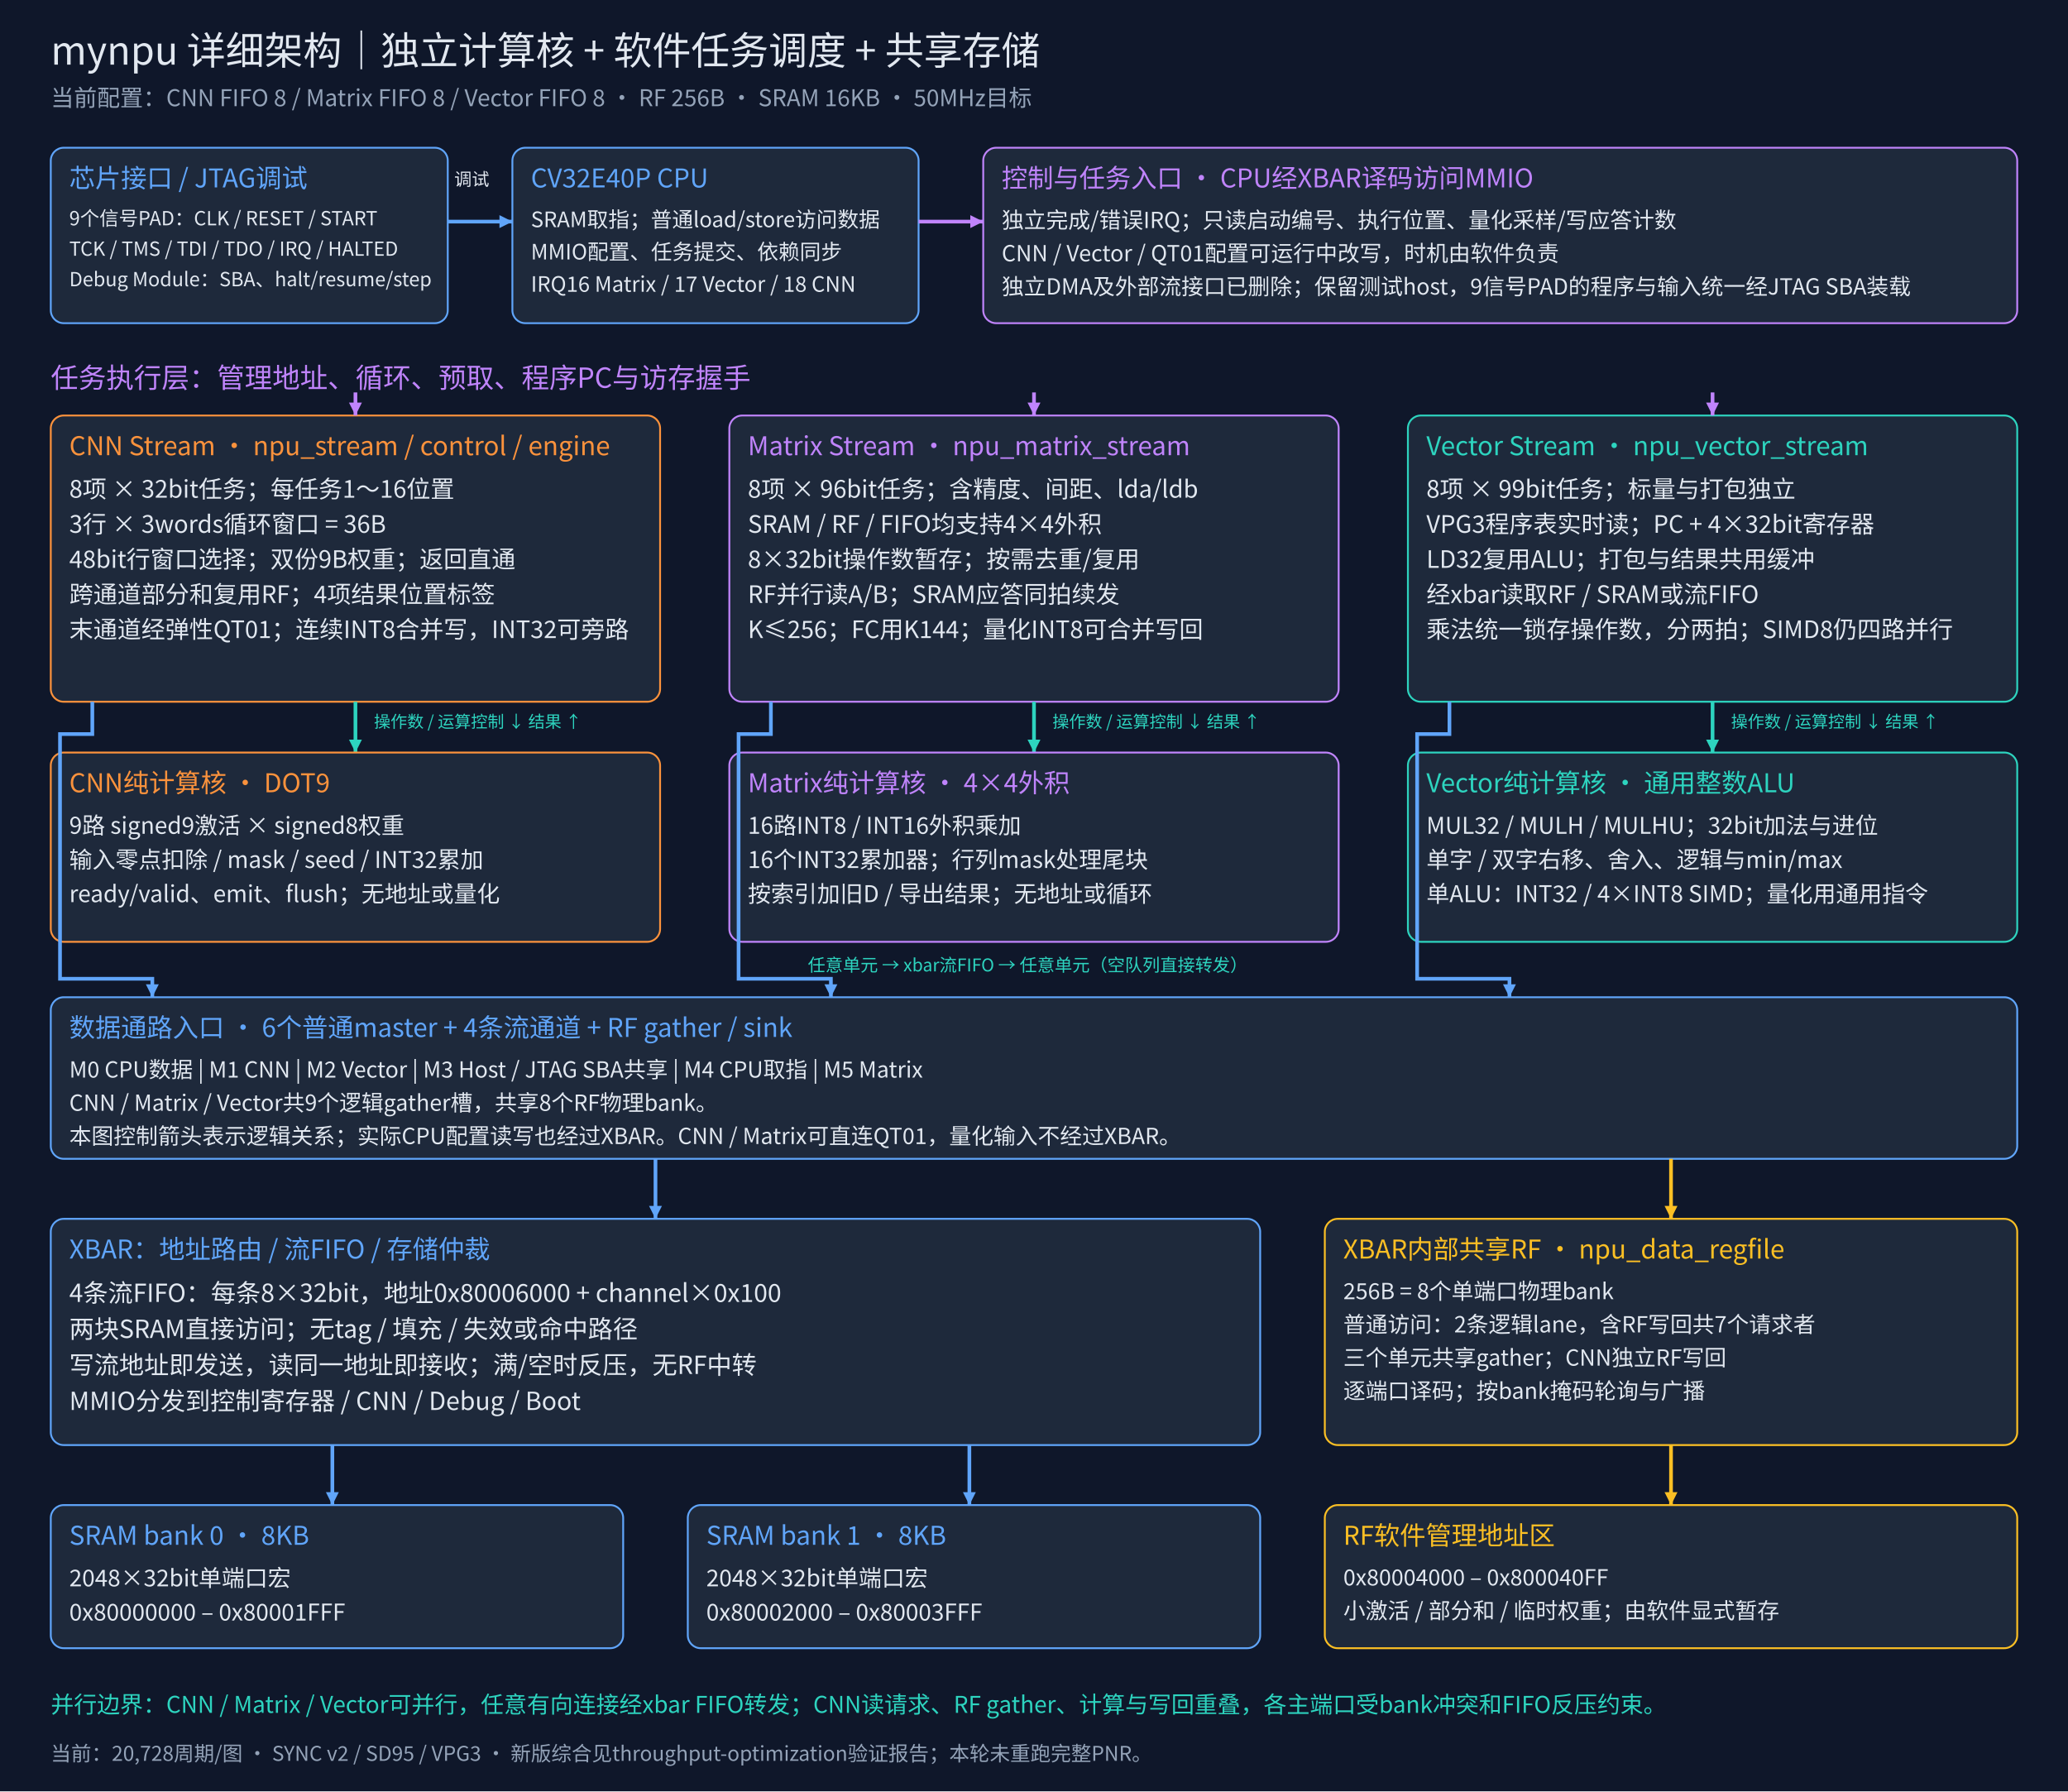
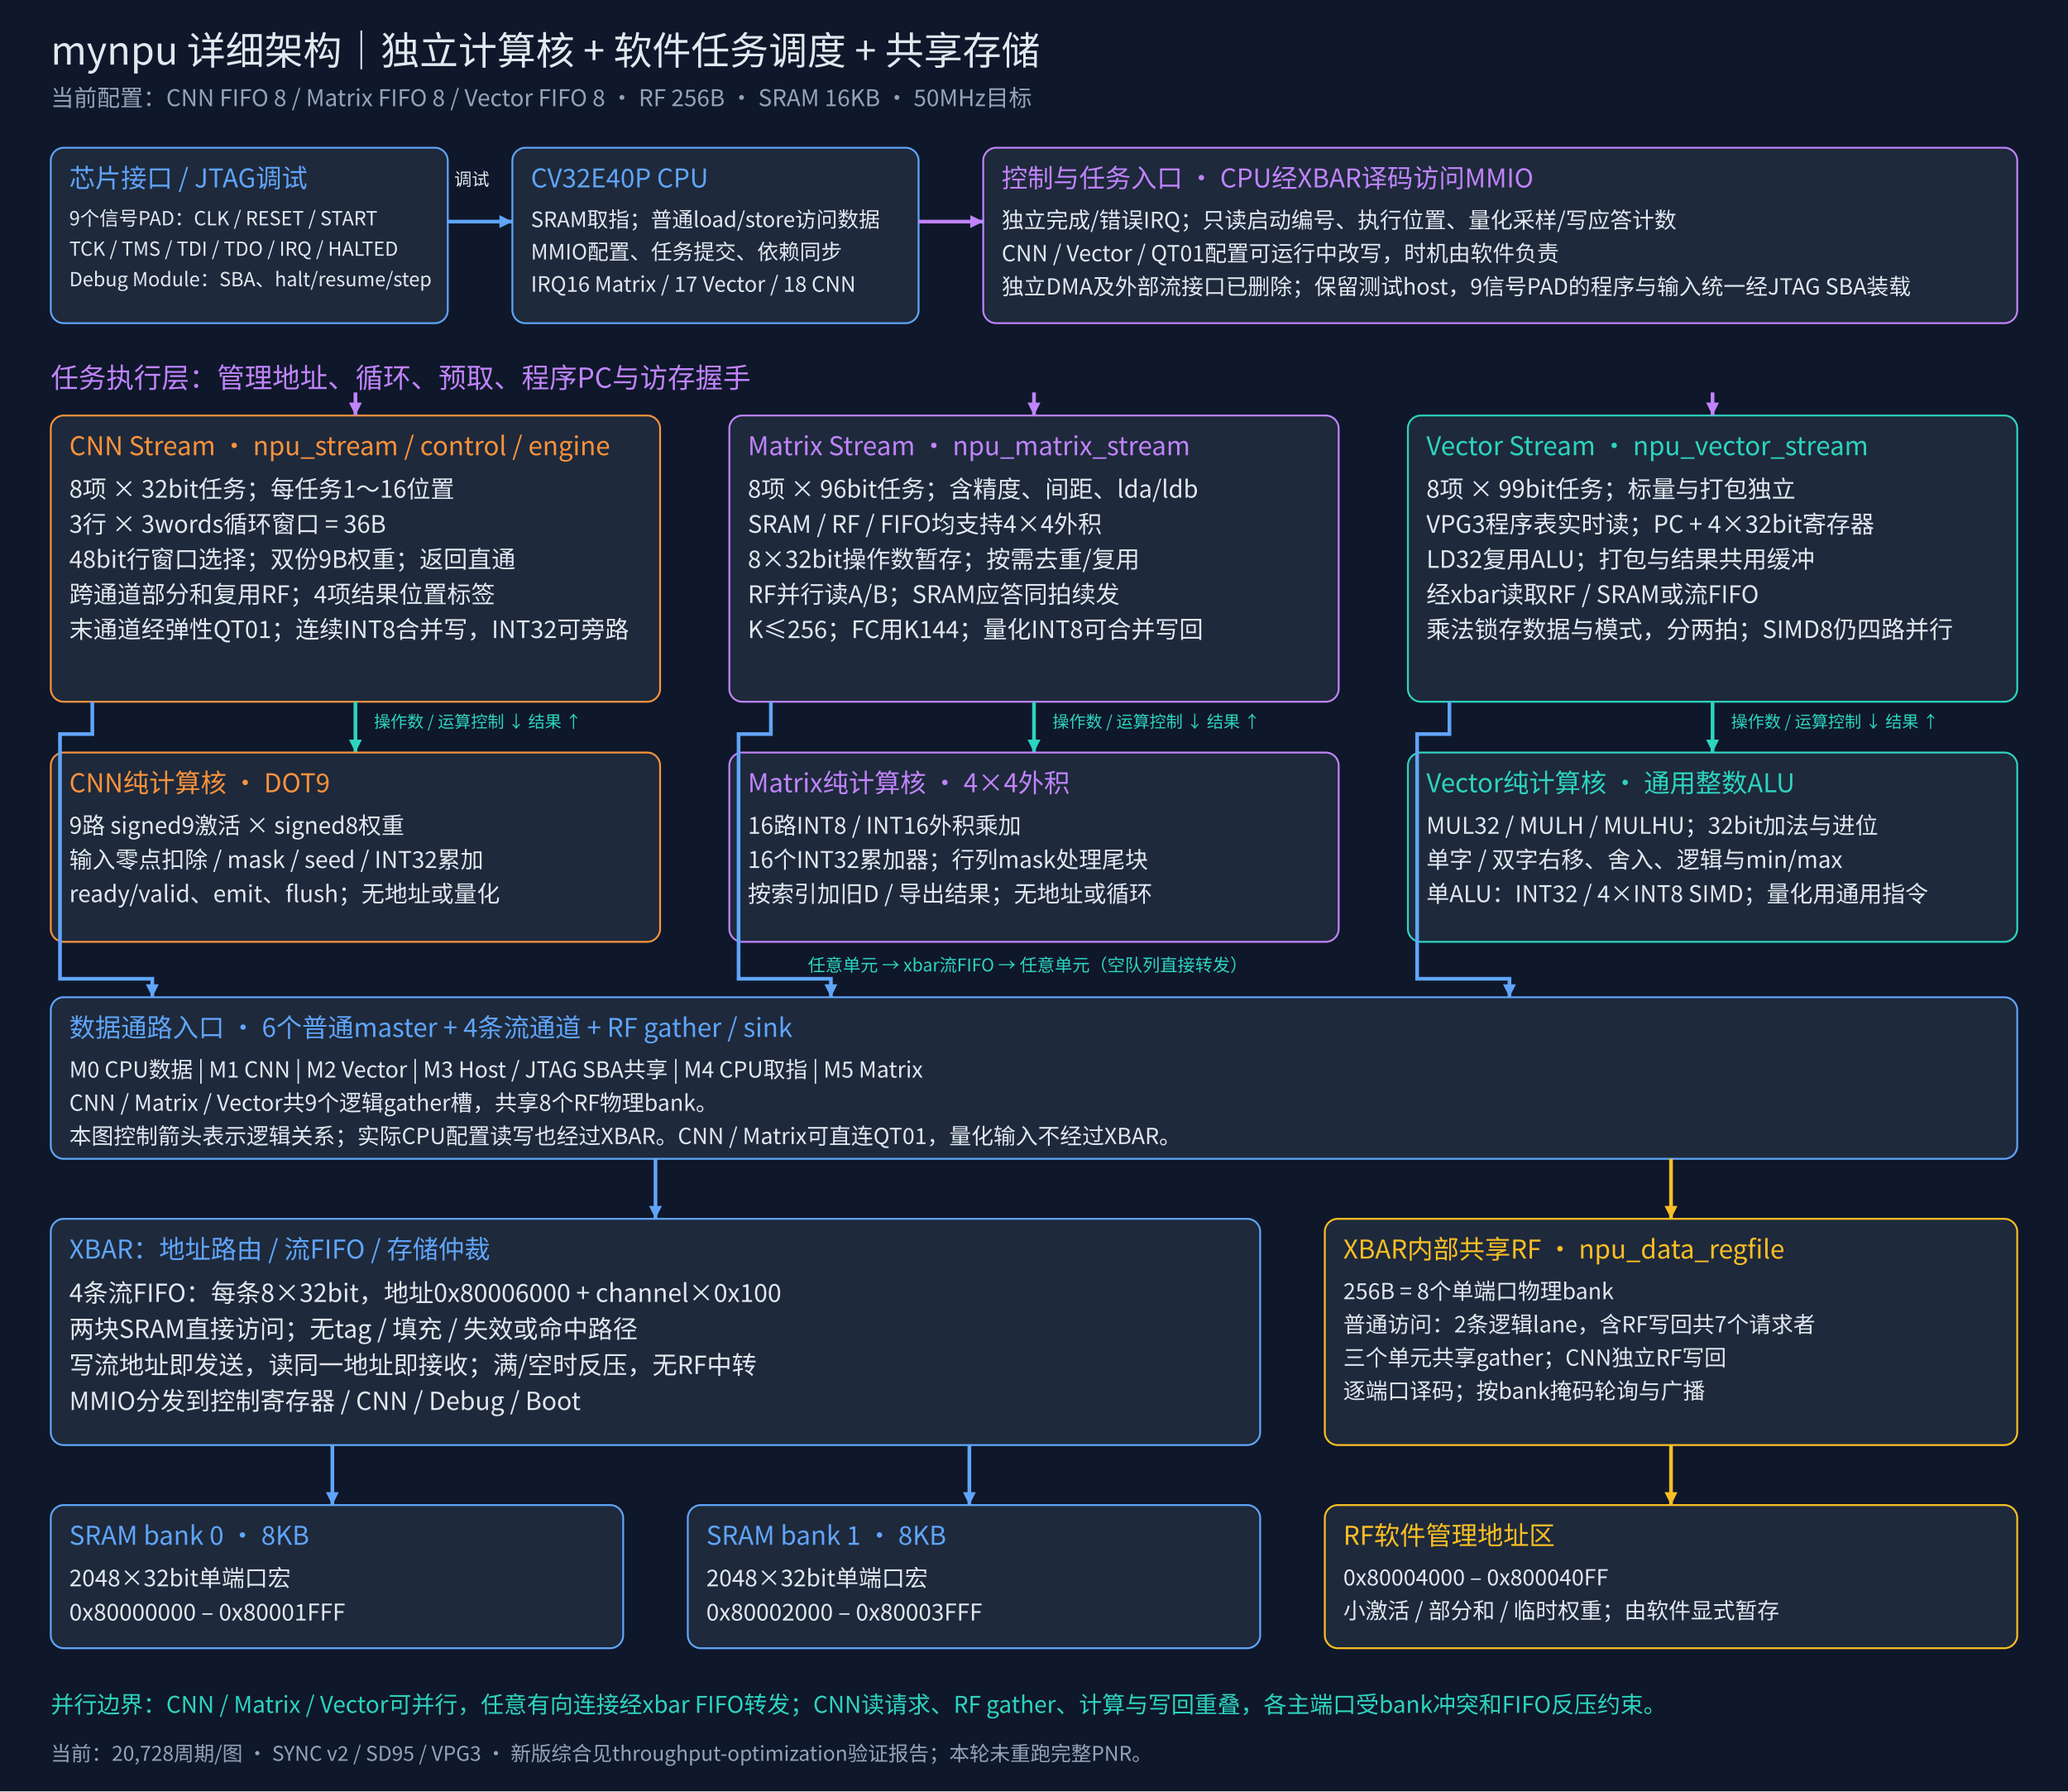
<svg xmlns="http://www.w3.org/2000/svg" width="2240" height="1940" viewBox="0 0 2240 1940">
  <rect width="2240" height="1940" fill="#0f172a" />
  <text x="55" y="70" font-family="Noto Sans CJK SC,sans-serif" font-size="42" fill="#e2e8f0">mynpu 详细架构｜独立计算核 + 软件任务调度 + 共享存储</text>
  <text x="55" y="115" font-family="Noto Sans CJK SC,sans-serif" font-size="25" fill="#94a3b8">当前配置：CNN FIFO 8 / Matrix FIFO 8 / Vector FIFO 8 · RF 256B · SRAM 16KB · 50MHz目标</text>
  <rect x="55" y="160" width="430" height="190" rx="14" fill="#1e293b" stroke="#60a5fa" stroke-width="2" />
  <text x="75" y="203" font-family="Noto Sans CJK SC,sans-serif" font-size="28" fill="#60a5fa">芯片接口 / JTAG调试</text>
  <text x="75" y="244" font-family="Noto Sans CJK SC,sans-serif" font-size="21" fill="#e2e8f0">9个信号PAD：CLK / RESET / START</text>
  <text x="75" y="277" font-family="Noto Sans CJK SC,sans-serif" font-size="21" fill="#e2e8f0">TCK / TMS / TDI / TDO / IRQ / HALTED</text>
  <text x="75" y="310" font-family="Noto Sans CJK SC,sans-serif" font-size="21" fill="#e2e8f0">Debug Module：SBA、halt/resume/step</text>
  <rect x="555" y="160" width="440" height="190" rx="14" fill="#1e293b" stroke="#60a5fa" stroke-width="2" />
  <text x="575" y="203" font-family="Noto Sans CJK SC,sans-serif" font-size="28" fill="#60a5fa">CV32E40P CPU</text>
  <text x="575" y="246" font-family="Noto Sans CJK SC,sans-serif" font-size="23" fill="#e2e8f0">SRAM取指；普通load/store访问数据</text>
  <text x="575" y="281" font-family="Noto Sans CJK SC,sans-serif" font-size="23" fill="#e2e8f0">MMIO配置、任务提交、依赖同步</text>
  <text x="575" y="316" font-family="Noto Sans CJK SC,sans-serif" font-size="23" fill="#e2e8f0">IRQ16 Matrix / 17 Vector / 18 CNN</text>
  <rect x="1065" y="160" width="1120" height="190" rx="14" fill="#1e293b" stroke="#c084fc" stroke-width="2" />
  <text x="1085" y="203" font-family="Noto Sans CJK SC,sans-serif" font-size="28" fill="#c084fc">控制与任务入口  ·  CPU经XBAR译码访问MMIO</text>
  <text x="1085" y="247" font-family="Noto Sans CJK SC,sans-serif" font-size="24" fill="#e2e8f0">独立完成/错误IRQ；只读启动编号、执行位置、量化采样/写应答计数</text>
  <text x="1085" y="283" font-family="Noto Sans CJK SC,sans-serif" font-size="24" fill="#e2e8f0">CNN / Vector / QT01配置可运行中改写，时机由软件负责</text>
  <text x="1085" y="319" font-family="Noto Sans CJK SC,sans-serif" font-size="24" fill="#e2e8f0">独立DMA及外部流接口已删除；保留测试host，9信号PAD的程序与输入统一经JTAG SBA装载</text>
  <polyline points="485,240 555,240" fill="none" stroke="#60a5fa" stroke-width="4" />
  <polygon points="555,240 541.0,233.0 541.0,247.0" fill="#60a5fa" />
  <polyline points="995,240 1065,240" fill="none" stroke="#c084fc" stroke-width="4" />
  <polygon points="1065,240 1051.0,233.0 1051.0,247.0" fill="#c084fc" />
  <text x="492" y="201" font-family="Noto Sans CJK SC,sans-serif" font-size="19" fill="#e2e8f0">调试</text>
  <text x="55" y="420" font-family="Noto Sans CJK SC,sans-serif" font-size="30" fill="#c084fc">任务执行层：管理地址、循环、预取、程序PC与访存握手</text>
  <rect x="55" y="450" width="660" height="310" rx="14" fill="#1e293b" stroke="#fb923c" stroke-width="2" />
  <text x="75" y="493" font-family="Noto Sans CJK SC,sans-serif" font-size="28" fill="#fb923c">CNN Stream  ·  npu_stream / control / engine</text>
  <text x="75" y="539" font-family="Noto Sans CJK SC,sans-serif" font-size="26" fill="#e2e8f0">8项 × 32bit任务；每任务1～16位置</text>
  <text x="75" y="577" font-family="Noto Sans CJK SC,sans-serif" font-size="26" fill="#e2e8f0">3行 × 3words循环窗口 = 36B</text>
  <text x="75" y="615" font-family="Noto Sans CJK SC,sans-serif" font-size="26" fill="#e2e8f0">48bit行窗口选择；双份9B权重；返回直通</text>
  <text x="75" y="653" font-family="Noto Sans CJK SC,sans-serif" font-size="26" fill="#e2e8f0">跨通道部分和复用RF；4项结果位置标签</text>
  <text x="75" y="691" font-family="Noto Sans CJK SC,sans-serif" font-size="26" fill="#e2e8f0">末通道经弹性QT01；连续INT8合并写，INT32可旁路</text>
  <rect x="790" y="450" width="660" height="310" rx="14" fill="#1e293b" stroke="#c084fc" stroke-width="2" />
  <text x="810" y="493" font-family="Noto Sans CJK SC,sans-serif" font-size="28" fill="#c084fc">Matrix Stream  ·  npu_matrix_stream</text>
  <text x="810" y="539" font-family="Noto Sans CJK SC,sans-serif" font-size="26" fill="#e2e8f0">8项 × 96bit任务；含精度、间距、lda/ldb</text>
  <text x="810" y="577" font-family="Noto Sans CJK SC,sans-serif" font-size="26" fill="#e2e8f0">SRAM / RF / FIFO均支持4×4外积</text>
  <text x="810" y="615" font-family="Noto Sans CJK SC,sans-serif" font-size="26" fill="#e2e8f0">8×32bit操作数暂存；按需去重/复用</text>
  <text x="810" y="653" font-family="Noto Sans CJK SC,sans-serif" font-size="26" fill="#e2e8f0">RF并行读A/B；SRAM应答同拍续发</text>
  <text x="810" y="691" font-family="Noto Sans CJK SC,sans-serif" font-size="26" fill="#e2e8f0">K≤256；FC用K144；量化INT8可合并写回</text>
  <rect x="1525" y="450" width="660" height="310" rx="14" fill="#1e293b" stroke="#2dd4bf" stroke-width="2" />
  <text x="1545" y="493" font-family="Noto Sans CJK SC,sans-serif" font-size="28" fill="#2dd4bf">Vector Stream  ·  npu_vector_stream</text>
  <text x="1545" y="539" font-family="Noto Sans CJK SC,sans-serif" font-size="26" fill="#e2e8f0">8项 × 99bit任务；标量与打包独立</text>
  <text x="1545" y="577" font-family="Noto Sans CJK SC,sans-serif" font-size="26" fill="#e2e8f0">VPG3程序表实时读；PC + 4×32bit寄存器</text>
  <text x="1545" y="615" font-family="Noto Sans CJK SC,sans-serif" font-size="26" fill="#e2e8f0">LD32复用ALU；打包与结果共用缓冲</text>
  <text x="1545" y="653" font-family="Noto Sans CJK SC,sans-serif" font-size="26" fill="#e2e8f0">经xbar读取RF / SRAM或流FIFO</text>
-   <text x="1545" y="691" font-family="Noto Sans CJK SC,sans-serif" font-size="26" fill="#e2e8f0">乘法统一锁存操作数，分两拍；SIMD8仍四路并行</text>
+   <text x="1545" y="691" font-family="Noto Sans CJK SC,sans-serif" font-size="26" fill="#e2e8f0">乘法锁存数据与模式，分两拍；SIMD8仍四路并行</text>
  <polyline points="385,425 385,450" fill="none" stroke="#c084fc" stroke-width="4" />
  <polygon points="385,450 392.0,436.0 378.0,436.0" fill="#c084fc" />
  <polyline points="1120,425 1120,450" fill="none" stroke="#c084fc" stroke-width="4" />
  <polygon points="1120,450 1127.0,436.0 1113.0,436.0" fill="#c084fc" />
  <polyline points="1855,425 1855,450" fill="none" stroke="#c084fc" stroke-width="4" />
  <polygon points="1855,450 1862.0,436.0 1848.0,436.0" fill="#c084fc" />
  <polyline points="385,760 385,815" fill="none" stroke="#2dd4bf" stroke-width="4" />
  <polygon points="385,815 392.0,801.0 378.0,801.0" fill="#2dd4bf" />
  <text x="405" y="788" font-family="Noto Sans CJK SC,sans-serif" font-size="18" fill="#2dd4bf">操作数 / 运算控制 ↓  结果 ↑</text>
  <polyline points="1120,760 1120,815" fill="none" stroke="#2dd4bf" stroke-width="4" />
  <polygon points="1120,815 1127.0,801.0 1113.0,801.0" fill="#2dd4bf" />
  <text x="1140" y="788" font-family="Noto Sans CJK SC,sans-serif" font-size="18" fill="#2dd4bf">操作数 / 运算控制 ↓  结果 ↑</text>
  <polyline points="1855,760 1855,815" fill="none" stroke="#2dd4bf" stroke-width="4" />
  <polygon points="1855,815 1862.0,801.0 1848.0,801.0" fill="#2dd4bf" />
  <text x="1875" y="788" font-family="Noto Sans CJK SC,sans-serif" font-size="18" fill="#2dd4bf">操作数 / 运算控制 ↓  结果 ↑</text>
  <rect x="55" y="815" width="660" height="205" rx="14" fill="#1e293b" stroke="#fb923c" stroke-width="2" />
  <text x="75" y="858" font-family="Noto Sans CJK SC,sans-serif" font-size="28" fill="#fb923c">CNN纯计算核  ·  DOT9</text>
  <text x="75" y="903" font-family="Noto Sans CJK SC,sans-serif" font-size="25" fill="#e2e8f0">9路 signed9激活 × signed8权重</text>
  <text x="75" y="940" font-family="Noto Sans CJK SC,sans-serif" font-size="25" fill="#e2e8f0">输入零点扣除 / mask / seed / INT32累加</text>
  <text x="75" y="977" font-family="Noto Sans CJK SC,sans-serif" font-size="25" fill="#e2e8f0">ready/valid、emit、flush；无地址或量化</text>
  <rect x="790" y="815" width="660" height="205" rx="14" fill="#1e293b" stroke="#c084fc" stroke-width="2" />
  <text x="810" y="858" font-family="Noto Sans CJK SC,sans-serif" font-size="28" fill="#c084fc">Matrix纯计算核  ·  4×4外积</text>
  <text x="810" y="903" font-family="Noto Sans CJK SC,sans-serif" font-size="25" fill="#e2e8f0">16路INT8 / INT16外积乘加</text>
  <text x="810" y="940" font-family="Noto Sans CJK SC,sans-serif" font-size="25" fill="#e2e8f0">16个INT32累加器；行列mask处理尾块</text>
  <text x="810" y="977" font-family="Noto Sans CJK SC,sans-serif" font-size="25" fill="#e2e8f0">按索引加旧D / 导出结果；无地址或循环</text>
  <rect x="1525" y="815" width="660" height="205" rx="14" fill="#1e293b" stroke="#2dd4bf" stroke-width="2" />
  <text x="1545" y="858" font-family="Noto Sans CJK SC,sans-serif" font-size="28" fill="#2dd4bf">Vector纯计算核  ·  通用整数ALU</text>
  <text x="1545" y="903" font-family="Noto Sans CJK SC,sans-serif" font-size="25" fill="#e2e8f0">MUL32 / MULH / MULHU；32bit加法与进位</text>
  <text x="1545" y="940" font-family="Noto Sans CJK SC,sans-serif" font-size="25" fill="#e2e8f0">单字 / 双字右移、舍入、逻辑与min/max</text>
  <text x="1545" y="977" font-family="Noto Sans CJK SC,sans-serif" font-size="25" fill="#e2e8f0">单ALU：INT32 / 4×INT8 SIMD；量化用通用指令</text>
  <text x="875" y="1052" font-family="Noto Sans CJK SC,sans-serif" font-size="19" fill="#2dd4bf">任意单元 → xbar流FIFO → 任意单元（空队列直接转发）</text>
  <rect x="55" y="1080" width="2130" height="175" rx="14" fill="#1e293b" stroke="#60a5fa" stroke-width="2" />
  <text x="75" y="1123" font-family="Noto Sans CJK SC,sans-serif" font-size="28" fill="#60a5fa">数据通路入口  ·  6个普通master + 4条流通道 + RF gather / sink</text>
  <text x="75" y="1167" font-family="Noto Sans CJK SC,sans-serif" font-size="24" fill="#e2e8f0">M0 CPU数据  |  M1 CNN  |  M2 Vector  |  M3 Host / JTAG SBA共享  |  M4 CPU取指  |  M5 Matrix</text>
  <text x="75" y="1203" font-family="Noto Sans CJK SC,sans-serif" font-size="24" fill="#e2e8f0">CNN / Matrix / Vector共9个逻辑gather槽，共享8个RF物理bank。</text>
  <text x="75" y="1239" font-family="Noto Sans CJK SC,sans-serif" font-size="24" fill="#e2e8f0">本图控制箭头表示逻辑关系；实际CPU配置读写也经过XBAR。CNN / Matrix可直连QT01，量化输入不经过XBAR。</text>
  <polyline points="100,760 100,795 65,795 65,1060 165,1060 165,1080" fill="none" stroke="#60a5fa" stroke-width="4" />
  <polygon points="165,1080 172.0,1066.0 158.0,1066.0" fill="#60a5fa" />
  <polyline points="835,760 835,795 800,795 800,1060 900,1060 900,1080" fill="none" stroke="#60a5fa" stroke-width="4" />
  <polygon points="900,1080 907.0,1066.0 893.0,1066.0" fill="#60a5fa" />
  <polyline points="1570,760 1570,795 1535,795 1535,1060 1635,1060 1635,1080" fill="none" stroke="#60a5fa" stroke-width="4" />
  <polygon points="1635,1080 1642.0,1066.0 1628.0,1066.0" fill="#60a5fa" />
  <rect x="55" y="1320" width="1310" height="245" rx="14" fill="#1e293b" stroke="#60a5fa" stroke-width="2" />
  <text x="75" y="1363" font-family="Noto Sans CJK SC,sans-serif" font-size="28" fill="#60a5fa">XBAR：地址路由 / 流FIFO / 存储仲裁</text>
  <text x="75" y="1410" font-family="Noto Sans CJK SC,sans-serif" font-size="27" fill="#e2e8f0">4条流FIFO：每条8×32bit，地址0x80006000 + channel×0x100</text>
  <text x="75" y="1449" font-family="Noto Sans CJK SC,sans-serif" font-size="27" fill="#e2e8f0">两块SRAM直接访问；无tag / 填充 / 失效或命中路径</text>
  <text x="75" y="1488" font-family="Noto Sans CJK SC,sans-serif" font-size="27" fill="#e2e8f0">写流地址即发送，读同一地址即接收；满/空时反压，无RF中转</text>
  <text x="75" y="1527" font-family="Noto Sans CJK SC,sans-serif" font-size="27" fill="#e2e8f0">MMIO分发到控制寄存器 / CNN / Debug / Boot</text>
  <rect x="1435" y="1320" width="750" height="245" rx="14" fill="#1e293b" stroke="#fbbf24" stroke-width="2" />
  <text x="1455" y="1363" font-family="Noto Sans CJK SC,sans-serif" font-size="28" fill="#fbbf24">XBAR内部共享RF  ·  npu_data_regfile</text>
  <text x="1455" y="1407" font-family="Noto Sans CJK SC,sans-serif" font-size="24" fill="#e2e8f0">256B = 8个单端口物理bank</text>
  <text x="1455" y="1443" font-family="Noto Sans CJK SC,sans-serif" font-size="24" fill="#e2e8f0">普通访问：2条逻辑lane，含RF写回共7个请求者</text>
  <text x="1455" y="1479" font-family="Noto Sans CJK SC,sans-serif" font-size="24" fill="#e2e8f0">三个单元共享gather；CNN独立RF写回</text>
  <text x="1455" y="1515" font-family="Noto Sans CJK SC,sans-serif" font-size="24" fill="#e2e8f0">逐端口译码；按bank掩码轮询与广播</text>
  <polyline points="710,1255 710,1320" fill="none" stroke="#60a5fa" stroke-width="4" />
  <polygon points="710,1320 717.0,1306.0 703.0,1306.0" fill="#60a5fa" />
  <polyline points="1810,1255 1810,1320" fill="none" stroke="#fbbf24" stroke-width="4" />
  <polygon points="1810,1320 1817.0,1306.0 1803.0,1306.0" fill="#fbbf24" />
  <rect x="55" y="1630" width="620" height="155" rx="14" fill="#1e293b" stroke="#60a5fa" stroke-width="2" />
  <text x="75" y="1673" font-family="Noto Sans CJK SC,sans-serif" font-size="28" fill="#60a5fa">SRAM bank 0  ·  8KB</text>
  <text x="75" y="1718" font-family="Noto Sans CJK SC,sans-serif" font-size="25" fill="#e2e8f0">2048×32bit单端口宏</text>
  <text x="75" y="1755" font-family="Noto Sans CJK SC,sans-serif" font-size="25" fill="#e2e8f0">0x80000000 – 0x80001FFF</text>
  <rect x="745" y="1630" width="620" height="155" rx="14" fill="#1e293b" stroke="#60a5fa" stroke-width="2" />
  <text x="765" y="1673" font-family="Noto Sans CJK SC,sans-serif" font-size="28" fill="#60a5fa">SRAM bank 1  ·  8KB</text>
  <text x="765" y="1718" font-family="Noto Sans CJK SC,sans-serif" font-size="25" fill="#e2e8f0">2048×32bit单端口宏</text>
  <text x="765" y="1755" font-family="Noto Sans CJK SC,sans-serif" font-size="25" fill="#e2e8f0">0x80002000 – 0x80003FFF</text>
  <polyline points="360,1565 360,1630" fill="none" stroke="#60a5fa" stroke-width="4" />
  <polygon points="360,1630 367.0,1616.0 353.0,1616.0" fill="#60a5fa" />
  <polyline points="1050,1565 1050,1630" fill="none" stroke="#60a5fa" stroke-width="4" />
  <polygon points="1050,1630 1057.0,1616.0 1043.0,1616.0" fill="#60a5fa" />
  <rect x="1435" y="1630" width="750" height="155" rx="14" fill="#1e293b" stroke="#fbbf24" stroke-width="2" />
  <text x="1455" y="1673" font-family="Noto Sans CJK SC,sans-serif" font-size="28" fill="#fbbf24">RF软件管理地址区</text>
  <text x="1455" y="1717" font-family="Noto Sans CJK SC,sans-serif" font-size="24" fill="#e2e8f0">0x80004000 – 0x800040FF</text>
  <text x="1455" y="1753" font-family="Noto Sans CJK SC,sans-serif" font-size="24" fill="#e2e8f0">小激活 / 部分和 / 临时权重；由软件显式暂存</text>
  <polyline points="1810,1565 1810,1630" fill="none" stroke="#fbbf24" stroke-width="4" />
  <polygon points="1810,1630 1817.0,1616.0 1803.0,1616.0" fill="#fbbf24" />
  <text x="55" y="1855" font-family="Noto Sans CJK SC,sans-serif" font-size="25" fill="#2dd4bf">并行边界：CNN / Matrix / Vector可并行，任意有向连接经xbar FIFO转发；CNN读请求、RF gather、计算与写回重叠，各主端口受bank冲突和FIFO反压约束。</text>
  <text x="55" y="1907" font-family="Noto Sans CJK SC,sans-serif" font-size="22" fill="#94a3b8">当前：20,728周期/图 · SYNC v2 / SD95 / VPG3 · 新版综合见throughput-optimization验证报告；本轮未重跑完整PNR。</text>
</svg>
